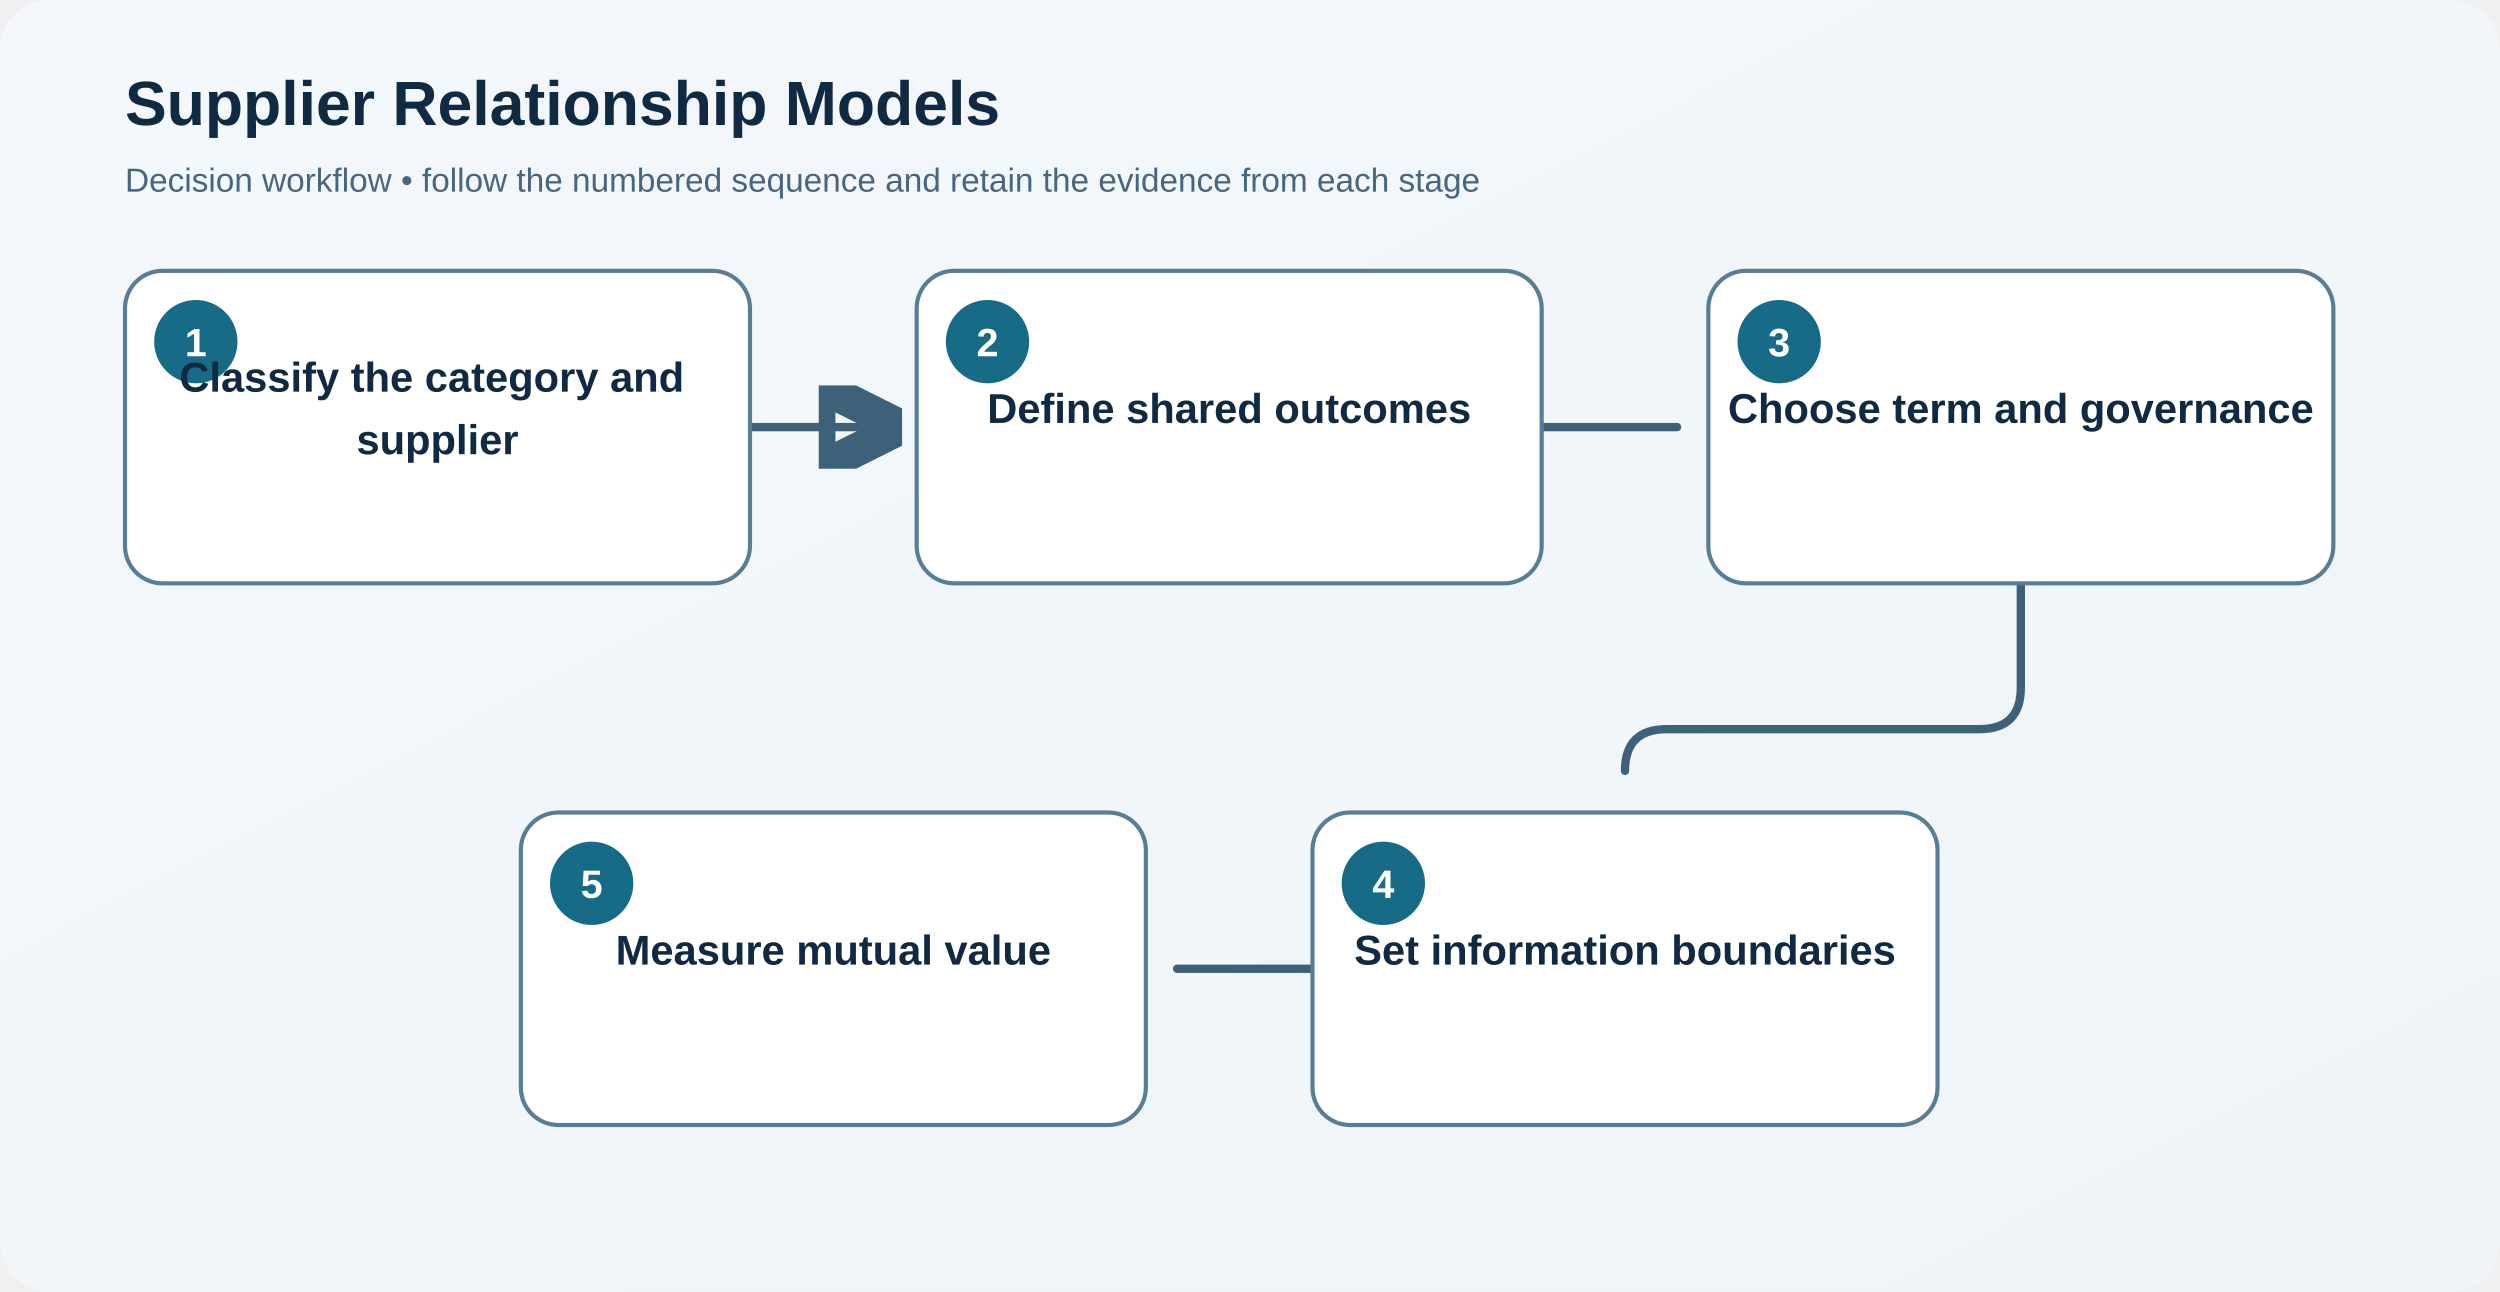
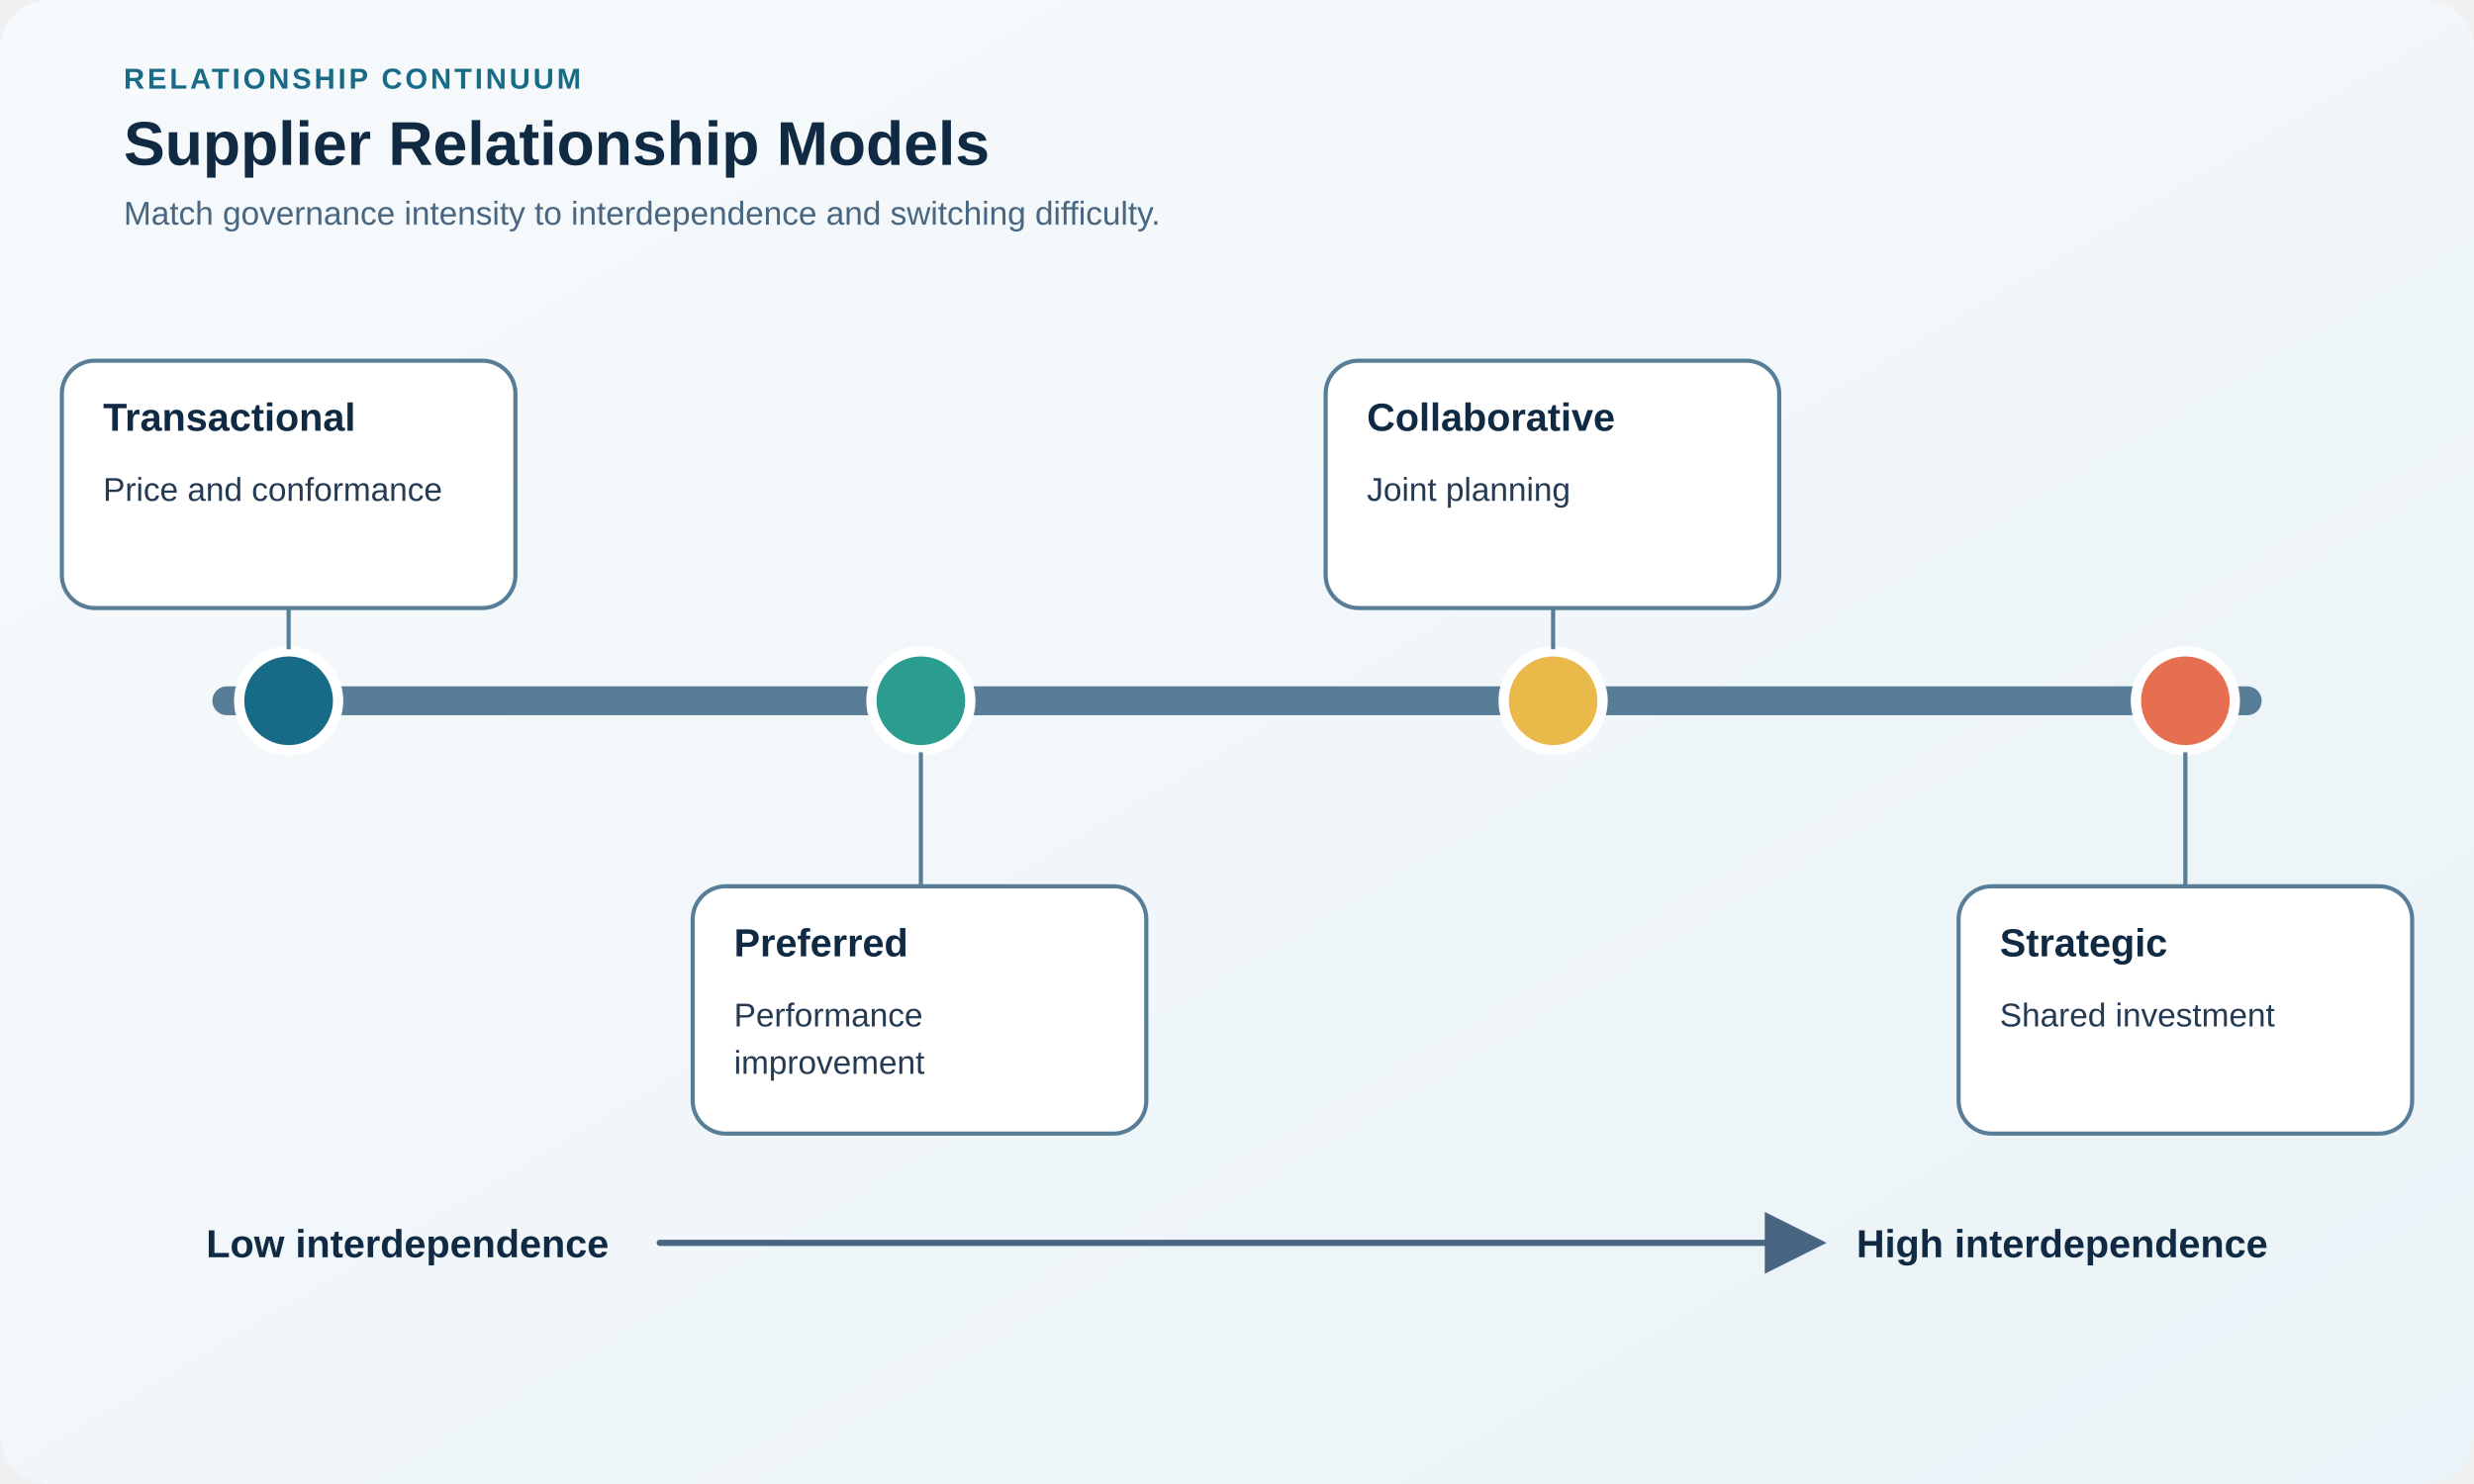
- <svg xmlns="http://www.w3.org/2000/svg" width="1200" height="620" viewBox="0 0 1200 620" role="img" aria-labelledby="title desc">
+ <svg xmlns="http://www.w3.org/2000/svg" width="1200" height="720" viewBox="0 0 1200 720" role="img" aria-labelledby="title desc">
  <defs>
    <linearGradient id="bg" x1="0" x2="1" y1="0" y2="1">
-       <stop offset="0" stop-color="#f4f8fc" />
-       <stop offset="1" stop-color="#eef4f8" />
+       <stop offset="0" stop-color="#f7fafc" />
+       <stop offset="1" stop-color="#eaf3f7" />
    </linearGradient>
    <marker id="arrow" markerWidth="10" markerHeight="10" refX="8" refY="5" orient="auto">
-       <path d="M0 0 L10 5 L0 10 Z" fill="#3e6078" />
+       <path d="M0 0 L10 5 L0 10 Z" fill="#486581" />
    </marker>
  </defs>
-   <style>text{font-family:Arial,Helvetica,sans-serif}.heading{font-size:30px;font-weight:700;fill:#102a43}.sub{font-size:16px;fill:#486581}.label{font-size:20px;font-weight:700;fill:#102a43}.num{font-size:19px;font-weight:700;fill:#fff}g rect{fill:#fff;stroke:#587d96;stroke-width:2}g circle{fill:#176b87}path{fill:none;stroke:#3e6078;stroke-width:4;stroke-linecap:round;stroke-linejoin:round;marker-end:url(#arrow)}</style>
-   <rect width="1200" height="620" rx="24" fill="url(#bg)" />
-   <text class="heading" x="60" y="60">Supplier Relationship Models</text>
-   <text class="sub" x="60" y="92">Decision workflow • follow the numbered sequence and retain the evidence from each stage</text>
-   <path d="M360 205 H425" />
-   <path d="M740 205 H805" />
-   <path d="M970 280 V330 Q970 350 950 350 H800 Q780 350 780 370" />
-   <path d="M630 465 H565" />
+   <style>text{font-family:Arial,Helvetica,sans-serif}.title{font-size:30px;font-weight:700;fill:#102a43}.eyebrow{font-size:14px;font-weight:700;letter-spacing:1.4px;fill:#176b87}.subtitle{font-size:16px;fill:#486581}.label{font-size:19px;font-weight:700;fill:#102a43}.barlabel{font-size:15px;font-weight:700;fill:#fff}.body{font-size:16px;fill:#243b53}.small{font-size:14px;fill:#486581}.metric{font-size:24px;font-weight:700;fill:#176b87}.white{fill:#fff}.line{fill:none;stroke:#587d96;stroke-width:3;stroke-linecap:round;stroke-linejoin:round}.arrow{fill:none;stroke:#486581;stroke-width:3;stroke-linecap:round;marker-end:url(#arrow)}</style>
+   <rect width="1200" height="720" rx="24" fill="url(#bg)" />
+   <text x="60" y="43" class="eyebrow" text-anchor="start">
+     <tspan x="60" y="43">RELATIONSHIP CONTINUUM</tspan>
+   </text>
+   <text x="60" y="80" class="title" text-anchor="start">
+     <tspan x="60" y="80">Supplier Relationship Models</tspan>
+   </text>
+   <text x="60" y="109" class="subtitle" text-anchor="start">
+     <tspan x="60" y="109">Match governance intensity to interdependence and switching difficulty.</tspan>
+   </text>
+   <line x1="110" y1="340" x2="1090" y2="340" stroke="#587d96" stroke-width="14" stroke-linecap="round" />
+   <circle cx="140.0" cy="340" r="24" fill="#176b87" stroke="#ffffff" stroke-width="5" />
  <g>
-     <rect x="60" y="130" width="300" height="150" rx="18" />
-     <circle cx="94" cy="164" r="20" />
-     <text class="num" x="94" y="171" text-anchor="middle">1</text>
-     <text class="label" text-anchor="middle">
-       <tspan x="210" y="188">Classify the category and</tspan>
-       <tspan x="210" y="218">supplier</tspan>
+     <rect x="30" y="175" width="220" height="120" rx="16" fill="#ffffff" stroke="#587d96" stroke-width="2" />
+     <text x="50" y="209" class="label" text-anchor="start">
+       <tspan x="50" y="209">Transactional</tspan>
+     </text>
+     <text x="50" y="243" class="body" text-anchor="start">
+       <tspan x="50" y="243">Price and conformance</tspan>
    </text>
  </g>
+   <line x1="140.0" y1="315" x2="140.0" y2="295" stroke="#587d96" stroke-width="2" />
+   <circle cx="446.667" cy="340" r="24" fill="#2a9d8f" stroke="#ffffff" stroke-width="5" />
  <g>
-     <rect x="440" y="130" width="300" height="150" rx="18" />
-     <circle cx="474" cy="164" r="20" />
-     <text class="num" x="474" y="171" text-anchor="middle">2</text>
-     <text class="label" text-anchor="middle">
-       <tspan x="590" y="203">Define shared outcomes</tspan>
+     <rect x="336" y="430" width="220" height="120" rx="16" fill="#ffffff" stroke="#587d96" stroke-width="2" />
+     <text x="356" y="464" class="label" text-anchor="start">
+       <tspan x="356" y="464">Preferred</tspan>
+     </text>
+     <text x="356" y="498" class="body" text-anchor="start">
+       <tspan x="356" y="498">Performance</tspan>
+       <tspan x="356" y="521">improvement</tspan>
    </text>
  </g>
+   <line x1="446.667" y1="365" x2="446.667" y2="430" stroke="#587d96" stroke-width="2" />
+   <circle cx="753.333" cy="340" r="24" fill="#e9b949" stroke="#ffffff" stroke-width="5" />
  <g>
-     <rect x="820" y="130" width="300" height="150" rx="18" />
-     <circle cx="854" cy="164" r="20" />
-     <text class="num" x="854" y="171" text-anchor="middle">3</text>
-     <text class="label" text-anchor="middle">
-       <tspan x="970" y="203">Choose term and governance</tspan>
+     <rect x="643" y="175" width="220" height="120" rx="16" fill="#ffffff" stroke="#587d96" stroke-width="2" />
+     <text x="663" y="209" class="label" text-anchor="start">
+       <tspan x="663" y="209">Collaborative</tspan>
+     </text>
+     <text x="663" y="243" class="body" text-anchor="start">
+       <tspan x="663" y="243">Joint planning</tspan>
    </text>
  </g>
+   <line x1="753.333" y1="315" x2="753.333" y2="295" stroke="#587d96" stroke-width="2" />
+   <circle cx="1060.0" cy="340" r="24" fill="#e76f51" stroke="#ffffff" stroke-width="5" />
  <g>
-     <rect x="630" y="390" width="300" height="150" rx="18" />
-     <circle cx="664" cy="424" r="20" />
-     <text class="num" x="664" y="431" text-anchor="middle">4</text>
-     <text class="label" text-anchor="middle">
-       <tspan x="780" y="463">Set information boundaries</tspan>
+     <rect x="950" y="430" width="220" height="120" rx="16" fill="#ffffff" stroke="#587d96" stroke-width="2" />
+     <text x="970" y="464" class="label" text-anchor="start">
+       <tspan x="970" y="464">Strategic</tspan>
+     </text>
+     <text x="970" y="498" class="body" text-anchor="start">
+       <tspan x="970" y="498">Shared investment</tspan>
    </text>
  </g>
-   <g>
-     <rect x="250" y="390" width="300" height="150" rx="18" />
-     <circle cx="284" cy="424" r="20" />
-     <text class="num" x="284" y="431" text-anchor="middle">5</text>
-     <text class="label" text-anchor="middle">
-       <tspan x="400" y="463">Measure mutual value</tspan>
-     </text>
-   </g>
+   <line x1="1060.0" y1="365" x2="1060.0" y2="430" stroke="#587d96" stroke-width="2" />
+   <text x="100" y="610" class="label" text-anchor="start">
+     <tspan x="100" y="610">Low interdependence</tspan>
+   </text>
+   <text x="1100" y="610" class="label" text-anchor="end">
+     <tspan x="1100" y="610">High interdependence</tspan>
+   </text>
+   <path d="M320 603 H880" class="arrow" />
</svg>
